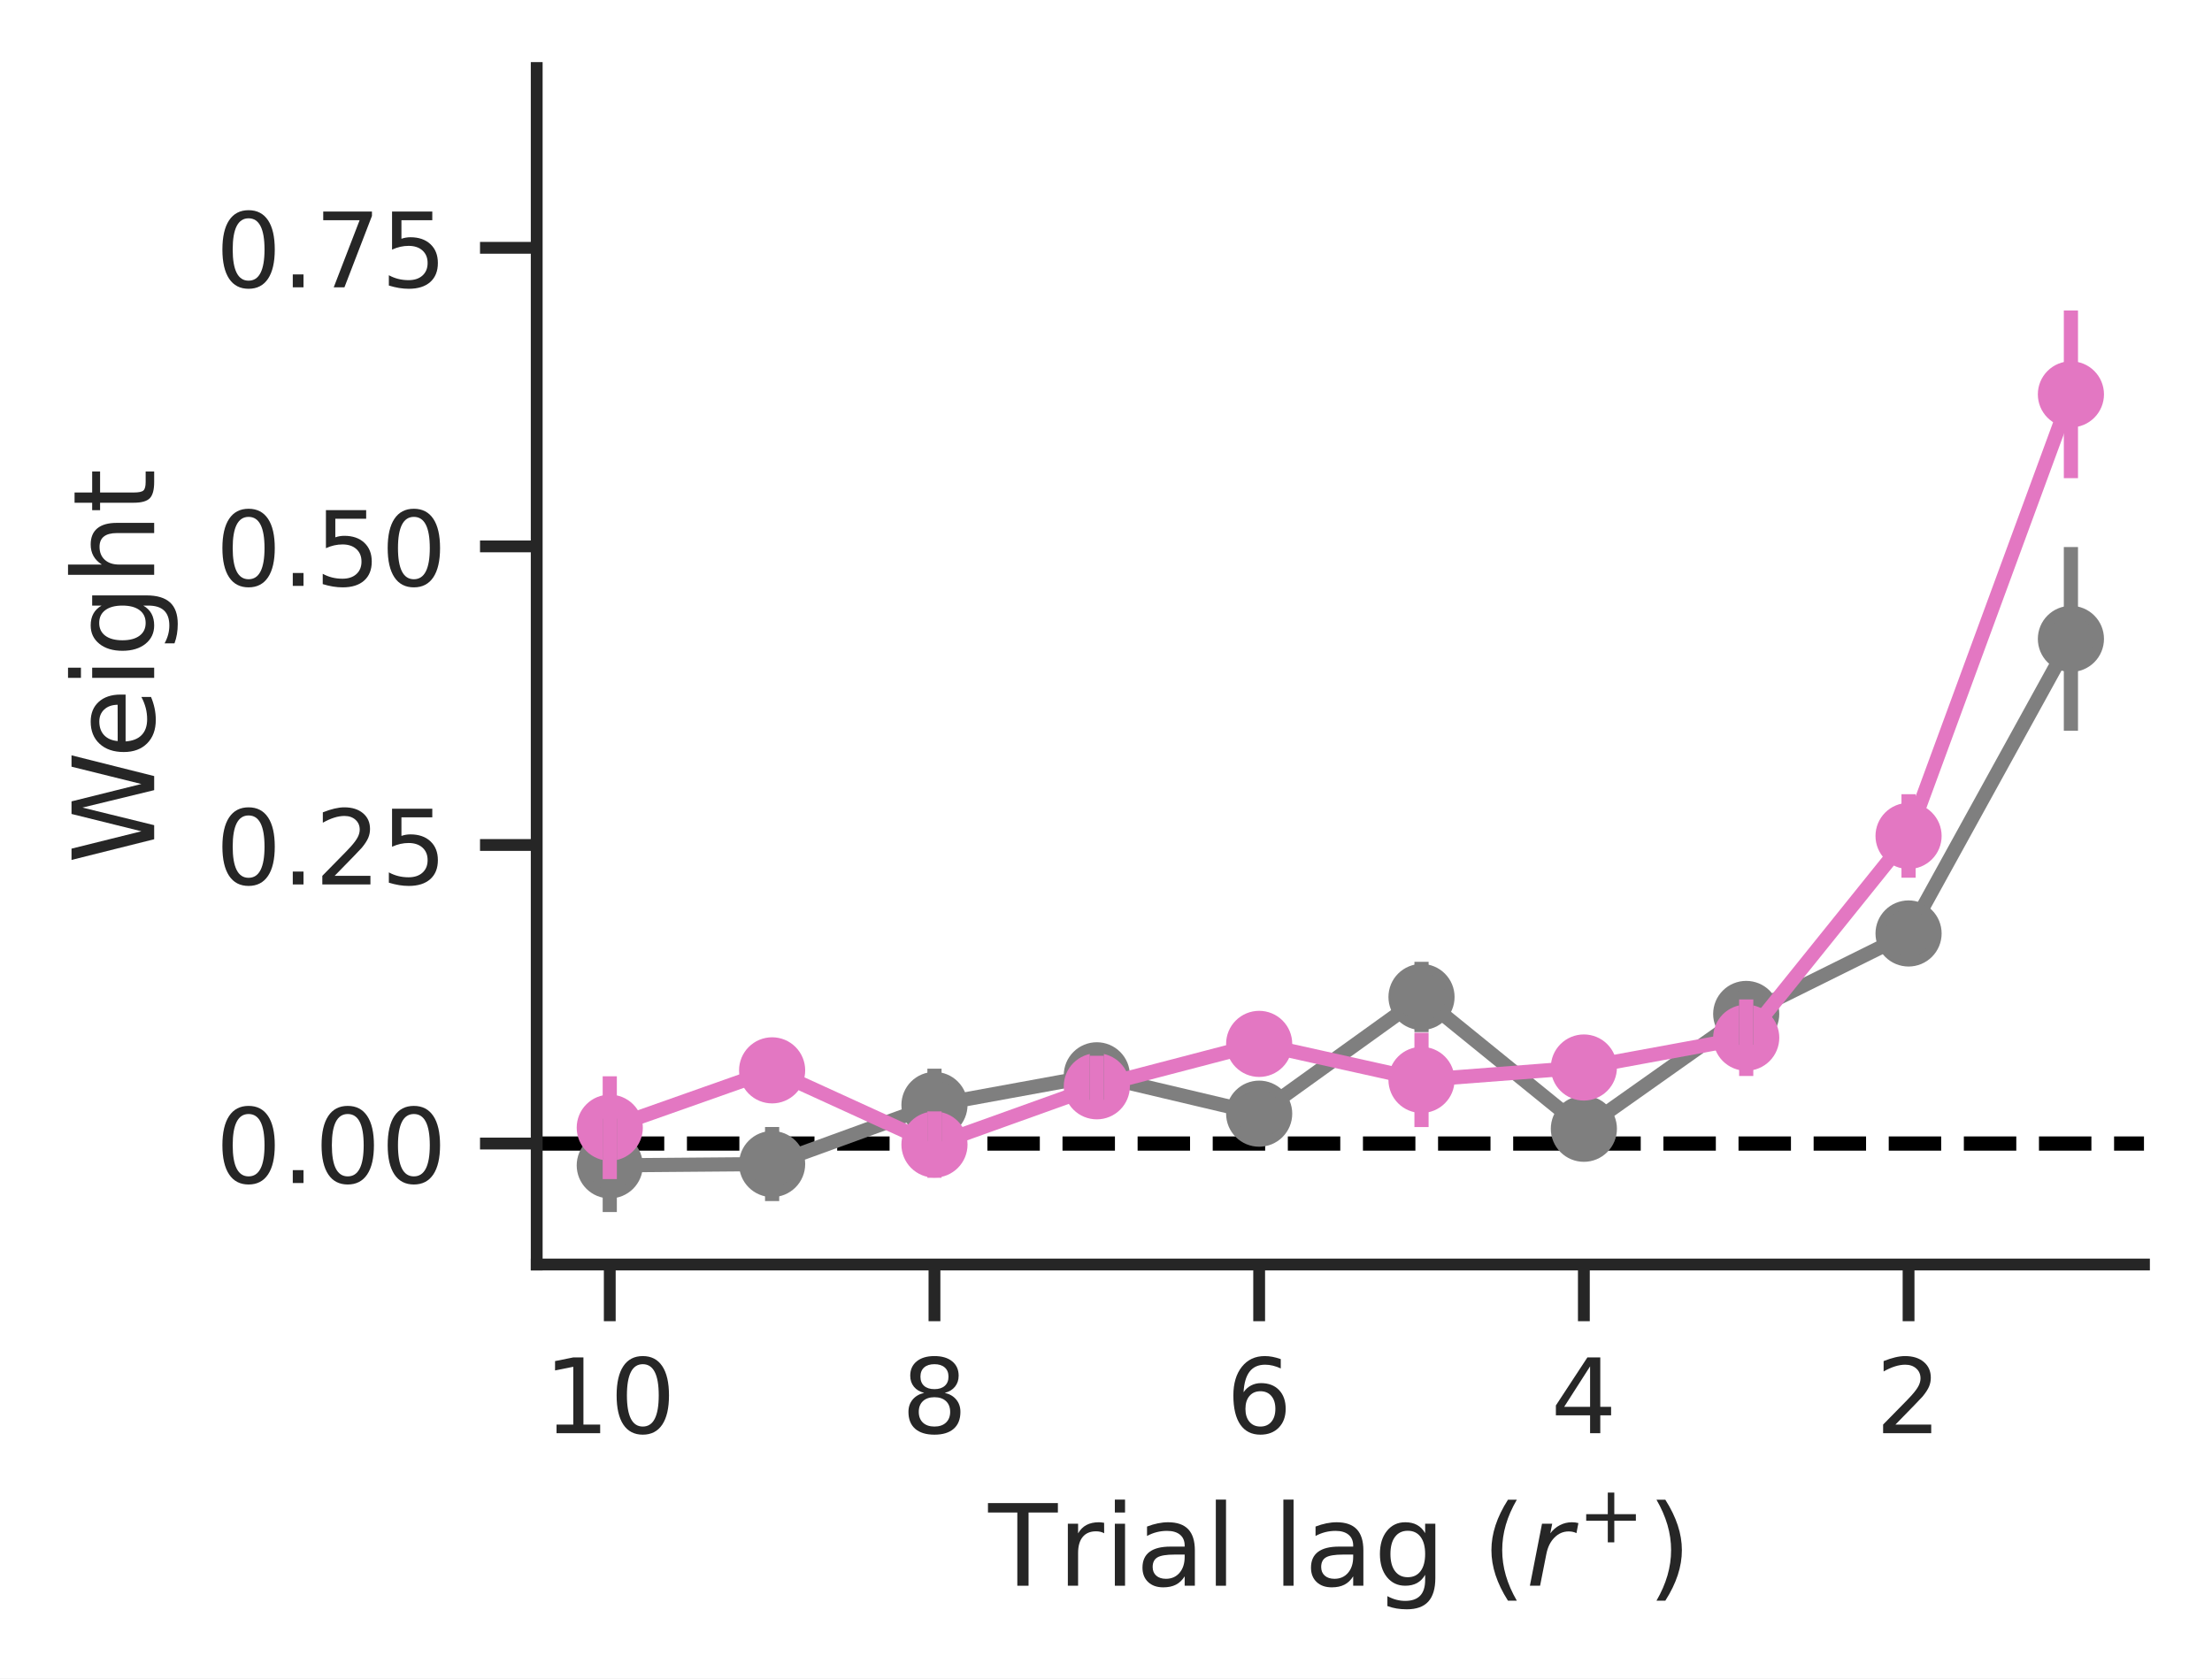
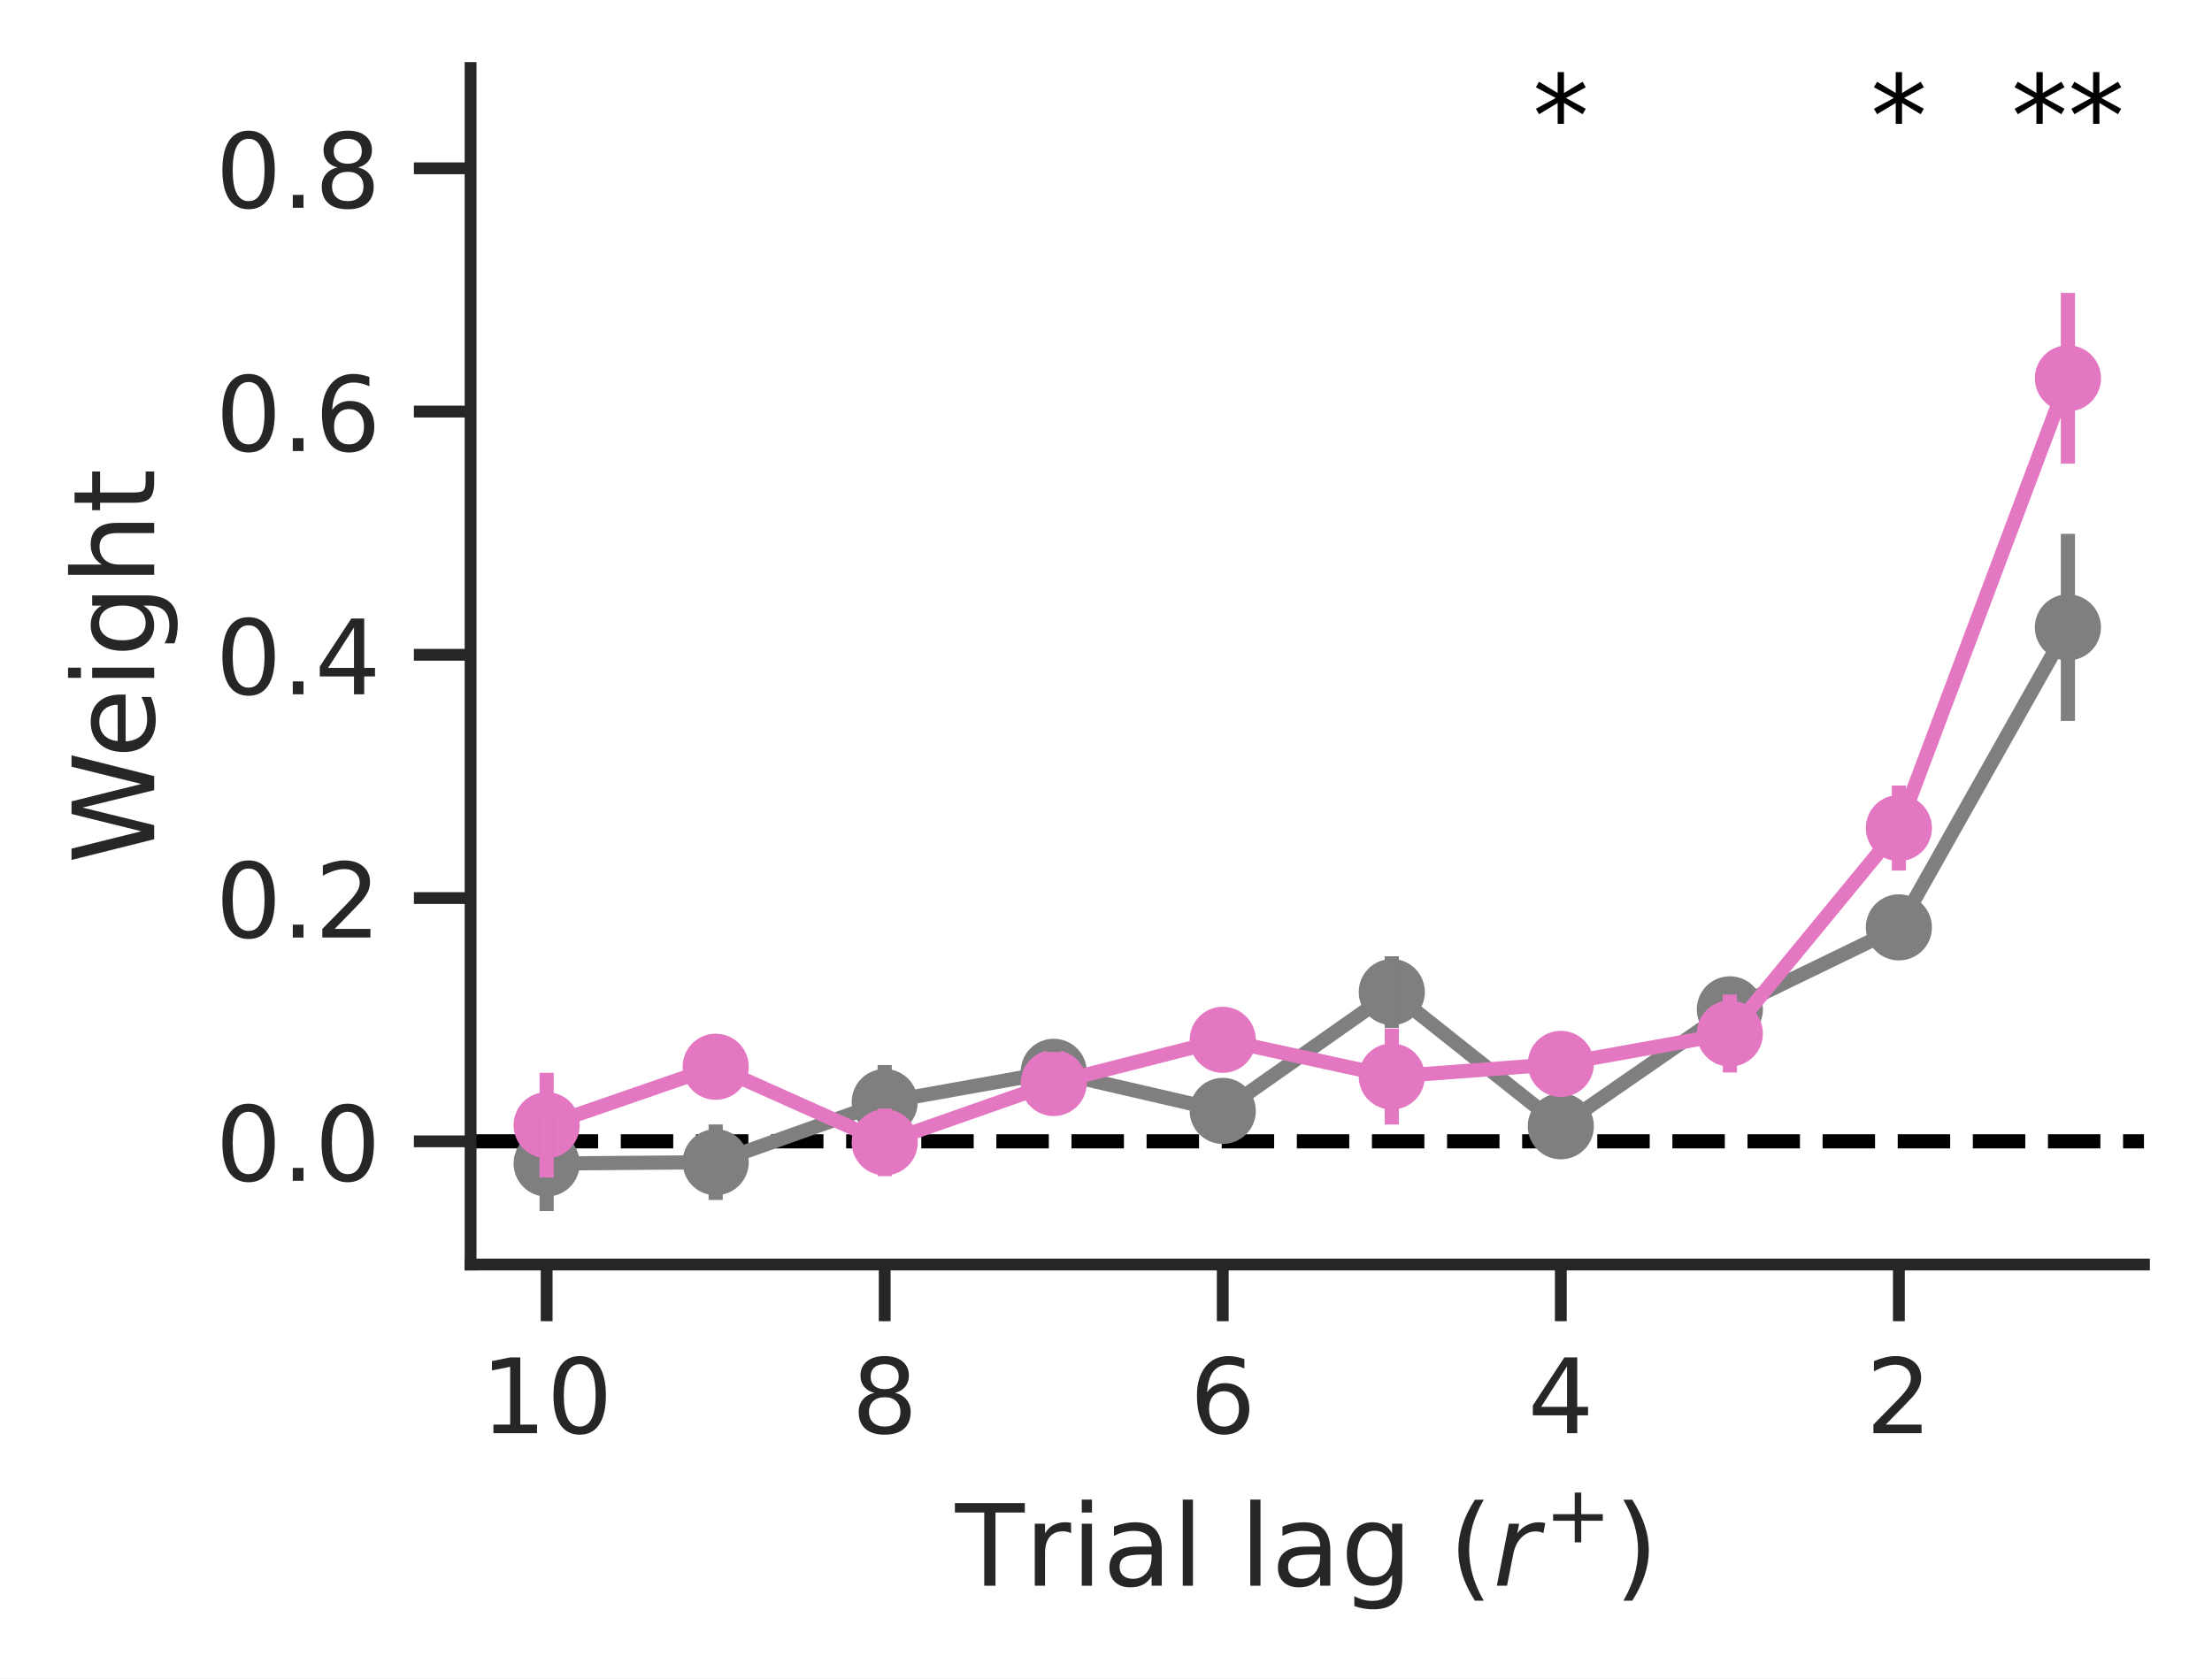
<svg xmlns="http://www.w3.org/2000/svg" xmlns:xlink="http://www.w3.org/1999/xlink" width="234.12pt" height="177.69pt" viewBox="0 0 234.12 177.69" version="1.1">
  <defs>
    <style type="text/css">*{stroke-linejoin: round; stroke-linecap: butt}</style>
  </defs>
  <g id="figure_1">
    <g id="patch_1">
      <path d="M 0 177.69  L 234.12 177.69  L 234.12 0  L 0 0  z " style="fill: #ffffff" />
    </g>
    <g id="axes_1">
      <g id="patch_2">
-         <path d="M 56.806 133.864  L 226.92 133.864  L 226.92 7.2  L 56.806 7.2  z " style="fill: #ffffff" />
+         <path d="M 49.807 133.864  L 226.92 133.864  L 226.92 7.2  L 49.807 7.2  z " style="fill: #ffffff" />
      </g>
      <g id="matplotlib.axis_1">
        <g id="xtick_1">
          <g id="line2d_1">
            <defs>
-               <path id="m58d8f24812" d="M 0 0  L 0 6  " style="stroke: #262626; stroke-width: 1.25" />
+               <path id="med90a3cc05" d="M 0 0  L 0 6  " style="stroke: #262626; stroke-width: 1.25" />
            </defs>
            <g>
-               <use xlink:href="#m58d8f24812" x="64.538" y="133.864" style="fill: #262626; stroke: #262626; stroke-width: 1.25" />
+               <use xlink:href="#med90a3cc05" x="57.858" y="133.864" style="fill: #262626; stroke: #262626; stroke-width: 1.25" />
            </g>
          </g>
          <g id="text_1">
-             <g style="fill: #262626" transform="translate(57.53962 151.7219) scale(0.11 -0.11)">
+             <g style="fill: #262626" transform="translate(50.859 151.7219) scale(0.11 -0.11)">
              <defs>
                <path id="DejaVuSans-31" d="M 794 531  L 1825 531  L 1825 4091  L 703 3866  L 703 4441  L 1819 4666  L 2450 4666  L 2450 531  L 3481 531  L 3481 0  L 794 0  L 794 531  z " transform="scale(0.015625)" />
                <path id="DejaVuSans-30" d="M 2034 4250  Q 1547 4250 1301 3770  Q 1056 3291 1056 2328  Q 1056 1369 1301 889  Q 1547 409 2034 409  Q 2525 409 2770 889  Q 3016 1369 3016 2328  Q 3016 3291 2770 3770  Q 2525 4250 2034 4250  z M 2034 4750  Q 2819 4750 3233 4129  Q 3647 3509 3647 2328  Q 3647 1150 3233 529  Q 2819 -91 2034 -91  Q 1250 -91 836 529  Q 422 1150 422 2328  Q 422 3509 836 4129  Q 1250 4750 2034 4750  z " transform="scale(0.015625)" />
              </defs>
              <use xlink:href="#DejaVuSans-31" />
              <use xlink:href="#DejaVuSans-30" transform="translate(63.62305 0)" />
            </g>
          </g>
        </g>
        <g id="xtick_2">
          <g id="line2d_2">
            <g>
-               <use xlink:href="#m58d8f24812" x="98.905" y="133.864" style="fill: #262626; stroke: #262626; stroke-width: 1.25" />
+               <use xlink:href="#med90a3cc05" x="93.638" y="133.864" style="fill: #262626; stroke: #262626; stroke-width: 1.25" />
            </g>
          </g>
          <g id="text_2">
-             <g style="fill: #262626" transform="translate(95.40538 151.7219) scale(0.11 -0.11)">
+             <g style="fill: #262626" transform="translate(90.13864 151.7219) scale(0.11 -0.11)">
              <defs>
                <path id="DejaVuSans-38" d="M 2034 2216  Q 1584 2216 1326 1975  Q 1069 1734 1069 1313  Q 1069 891 1326 650  Q 1584 409 2034 409  Q 2484 409 2743 651  Q 3003 894 3003 1313  Q 3003 1734 2745 1975  Q 2488 2216 2034 2216  z M 1403 2484  Q 997 2584 770 2862  Q 544 3141 544 3541  Q 544 4100 942 4425  Q 1341 4750 2034 4750  Q 2731 4750 3128 4425  Q 3525 4100 3525 3541  Q 3525 3141 3298 2862  Q 3072 2584 2669 2484  Q 3125 2378 3379 2068  Q 3634 1759 3634 1313  Q 3634 634 3220 271  Q 2806 -91 2034 -91  Q 1263 -91 848 271  Q 434 634 434 1313  Q 434 1759 690 2068  Q 947 2378 1403 2484  z M 1172 3481  Q 1172 3119 1398 2916  Q 1625 2713 2034 2713  Q 2441 2713 2670 2916  Q 2900 3119 2900 3481  Q 2900 3844 2670 4047  Q 2441 4250 2034 4250  Q 1625 4250 1398 4047  Q 1172 3844 1172 3481  z " transform="scale(0.015625)" />
              </defs>
              <use xlink:href="#DejaVuSans-38" />
            </g>
          </g>
        </g>
        <g id="xtick_3">
          <g id="line2d_3">
            <g>
-               <use xlink:href="#m58d8f24812" x="133.271" y="133.864" style="fill: #262626; stroke: #262626; stroke-width: 1.25" />
+               <use xlink:href="#med90a3cc05" x="129.418" y="133.864" style="fill: #262626; stroke: #262626; stroke-width: 1.25" />
            </g>
          </g>
          <g id="text_3">
-             <g style="fill: #262626" transform="translate(129.7718 151.7219) scale(0.11 -0.11)">
+             <g style="fill: #262626" transform="translate(125.9189 151.7219) scale(0.11 -0.11)">
              <defs>
                <path id="DejaVuSans-36" d="M 2113 2584  Q 1688 2584 1439 2293  Q 1191 2003 1191 1497  Q 1191 994 1439 701  Q 1688 409 2113 409  Q 2538 409 2786 701  Q 3034 994 3034 1497  Q 3034 2003 2786 2293  Q 2538 2584 2113 2584  z M 3366 4563  L 3366 3988  Q 3128 4100 2886 4159  Q 2644 4219 2406 4219  Q 1781 4219 1451 3797  Q 1122 3375 1075 2522  Q 1259 2794 1537 2939  Q 1816 3084 2150 3084  Q 2853 3084 3261 2657  Q 3669 2231 3669 1497  Q 3669 778 3244 343  Q 2819 -91 2113 -91  Q 1303 -91 875 529  Q 447 1150 447 2328  Q 447 3434 972 4092  Q 1497 4750 2381 4750  Q 2619 4750 2861 4703  Q 3103 4656 3366 4563  z " transform="scale(0.015625)" />
              </defs>
              <use xlink:href="#DejaVuSans-36" />
            </g>
          </g>
        </g>
        <g id="xtick_4">
          <g id="line2d_4">
            <g>
-               <use xlink:href="#m58d8f24812" x="167.638" y="133.864" style="fill: #262626; stroke: #262626; stroke-width: 1.25" />
+               <use xlink:href="#med90a3cc05" x="165.199" y="133.864" style="fill: #262626; stroke: #262626; stroke-width: 1.25" />
            </g>
          </g>
          <g id="text_4">
-             <g style="fill: #262626" transform="translate(164.1381 151.7219) scale(0.11 -0.11)">
+             <g style="fill: #262626" transform="translate(161.6992 151.7219) scale(0.11 -0.11)">
              <defs>
                <path id="DejaVuSans-34" d="M 2419 4116  L 825 1625  L 2419 1625  L 2419 4116  z M 2253 4666  L 3047 4666  L 3047 1625  L 3713 1625  L 3713 1100  L 3047 1100  L 3047 0  L 2419 0  L 2419 1100  L 313 1100  L 313 1709  L 2253 4666  z " transform="scale(0.015625)" />
              </defs>
              <use xlink:href="#DejaVuSans-34" />
            </g>
          </g>
        </g>
        <g id="xtick_5">
          <g id="line2d_5">
            <g>
-               <use xlink:href="#m58d8f24812" x="202.004" y="133.864" style="fill: #262626; stroke: #262626; stroke-width: 1.25" />
+               <use xlink:href="#med90a3cc05" x="200.979" y="133.864" style="fill: #262626; stroke: #262626; stroke-width: 1.25" />
            </g>
          </g>
          <g id="text_5">
-             <g style="fill: #262626" transform="translate(198.5045 151.7219) scale(0.11 -0.11)">
+             <g style="fill: #262626" transform="translate(197.4795 151.7219) scale(0.11 -0.11)">
              <defs>
                <path id="DejaVuSans-32" d="M 1228 531  L 3431 531  L 3431 0  L 469 0  L 469 531  Q 828 903 1448 1529  Q 2069 2156 2228 2338  Q 2531 2678 2651 2914  Q 2772 3150 2772 3378  Q 2772 3750 2511 3984  Q 2250 4219 1831 4219  Q 1534 4219 1204 4116  Q 875 4013 500 3803  L 500 4441  Q 881 4594 1212 4672  Q 1544 4750 1819 4750  Q 2544 4750 2975 4387  Q 3406 4025 3406 3419  Q 3406 3131 3298 2873  Q 3191 2616 2906 2266  Q 2828 2175 2409 1742  Q 1991 1309 1228 531  z " transform="scale(0.015625)" />
              </defs>
              <use xlink:href="#DejaVuSans-32" />
            </g>
          </g>
        </g>
        <g id="text_6">
-           <g style="fill: #262626" transform="translate(104.6027 167.9695) scale(0.12 -0.12)">
+           <g style="fill: #262626" transform="translate(101.1034 167.9695) scale(0.12 -0.12)">
            <defs>
              <path id="DejaVuSans-54" d="M -19 4666  L 3928 4666  L 3928 4134  L 2272 4134  L 2272 0  L 1638 0  L 1638 4134  L -19 4134  L -19 4666  z " transform="scale(0.015625)" />
              <path id="DejaVuSans-72" d="M 2631 2963  Q 2534 3019 2420 3045  Q 2306 3072 2169 3072  Q 1681 3072 1420 2755  Q 1159 2438 1159 1844  L 1159 0  L 581 0  L 581 3500  L 1159 3500  L 1159 2956  Q 1341 3275 1631 3429  Q 1922 3584 2338 3584  Q 2397 3584 2469 3576  Q 2541 3569 2628 3553  L 2631 2963  z " transform="scale(0.015625)" />
              <path id="DejaVuSans-69" d="M 603 3500  L 1178 3500  L 1178 0  L 603 0  L 603 3500  z M 603 4863  L 1178 4863  L 1178 4134  L 603 4134  L 603 4863  z " transform="scale(0.015625)" />
              <path id="DejaVuSans-61" d="M 2194 1759  Q 1497 1759 1228 1600  Q 959 1441 959 1056  Q 959 750 1161 570  Q 1363 391 1709 391  Q 2188 391 2477 730  Q 2766 1069 2766 1631  L 2766 1759  L 2194 1759  z M 3341 1997  L 3341 0  L 2766 0  L 2766 531  Q 2569 213 2275 61  Q 1981 -91 1556 -91  Q 1019 -91 701 211  Q 384 513 384 1019  Q 384 1609 779 1909  Q 1175 2209 1959 2209  L 2766 2209  L 2766 2266  Q 2766 2663 2505 2880  Q 2244 3097 1772 3097  Q 1472 3097 1187 3025  Q 903 2953 641 2809  L 641 3341  Q 956 3463 1253 3523  Q 1550 3584 1831 3584  Q 2591 3584 2966 3190  Q 3341 2797 3341 1997  z " transform="scale(0.015625)" />
              <path id="DejaVuSans-6c" d="M 603 4863  L 1178 4863  L 1178 0  L 603 0  L 603 4863  z " transform="scale(0.015625)" />
              <path id="DejaVuSans-20" transform="scale(0.015625)" />
              <path id="DejaVuSans-67" d="M 2906 1791  Q 2906 2416 2648 2759  Q 2391 3103 1925 3103  Q 1463 3103 1205 2759  Q 947 2416 947 1791  Q 947 1169 1205 825  Q 1463 481 1925 481  Q 2391 481 2648 825  Q 2906 1169 2906 1791  z M 3481 434  Q 3481 -459 3084 -895  Q 2688 -1331 1869 -1331  Q 1566 -1331 1297 -1286  Q 1028 -1241 775 -1147  L 775 -588  Q 1028 -725 1275 -790  Q 1522 -856 1778 -856  Q 2344 -856 2625 -561  Q 2906 -266 2906 331  L 2906 616  Q 2728 306 2450 153  Q 2172 0 1784 0  Q 1141 0 747 490  Q 353 981 353 1791  Q 353 2603 747 3093  Q 1141 3584 1784 3584  Q 2172 3584 2450 3431  Q 2728 3278 2906 2969  L 2906 3500  L 3481 3500  L 3481 434  z " transform="scale(0.015625)" />
              <path id="DejaVuSans-28" d="M 1984 4856  Q 1566 4138 1362 3434  Q 1159 2731 1159 2009  Q 1159 1288 1364 580  Q 1569 -128 1984 -844  L 1484 -844  Q 1016 -109 783 600  Q 550 1309 550 2009  Q 550 2706 781 3412  Q 1013 4119 1484 4856  L 1984 4856  z " transform="scale(0.015625)" />
              <path id="DejaVuSans-Oblique-72" d="M 2853 2969  Q 2766 3016 2653 3041  Q 2541 3066 2413 3066  Q 1953 3066 1609 2717  Q 1266 2369 1153 1784  L 800 0  L 225 0  L 909 3500  L 1484 3500  L 1375 2956  Q 1603 3259 1920 3421  Q 2238 3584 2597 3584  Q 2691 3584 2781 3573  Q 2872 3563 2963 3538  L 2853 2969  z " transform="scale(0.015625)" />
              <path id="DejaVuSans-2b" d="M 2944 4013  L 2944 2272  L 4684 2272  L 4684 1741  L 2944 1741  L 2944 0  L 2419 0  L 2419 1741  L 678 1741  L 678 2272  L 2419 2272  L 2419 4013  L 2944 4013  z " transform="scale(0.015625)" />
              <path id="DejaVuSans-29" d="M 513 4856  L 1013 4856  Q 1481 4119 1714 3412  Q 1947 2706 1947 2009  Q 1947 1309 1714 600  Q 1481 -109 1013 -844  L 513 -844  Q 928 -128 1133 580  Q 1338 1288 1338 2009  Q 1338 2731 1133 3434  Q 928 4138 513 4856  z " transform="scale(0.015625)" />
            </defs>
            <use xlink:href="#DejaVuSans-54" transform="translate(0 0.826562)" />
            <use xlink:href="#DejaVuSans-72" transform="translate(61.08398 0.826562)" />
            <use xlink:href="#DejaVuSans-69" transform="translate(102.1973 0.826562)" />
            <use xlink:href="#DejaVuSans-61" transform="translate(129.9805 0.826562)" />
            <use xlink:href="#DejaVuSans-6c" transform="translate(191.2598 0.826562)" />
            <use xlink:href="#DejaVuSans-20" transform="translate(219.043 0.826562)" />
            <use xlink:href="#DejaVuSans-6c" transform="translate(250.8301 0.826562)" />
            <use xlink:href="#DejaVuSans-61" transform="translate(278.6133 0.826562)" />
            <use xlink:href="#DejaVuSans-67" transform="translate(339.8926 0.826562)" />
            <use xlink:href="#DejaVuSans-20" transform="translate(403.3691 0.826562)" />
            <use xlink:href="#DejaVuSans-28" transform="translate(435.1562 0.826562)" />
            <use xlink:href="#DejaVuSans-Oblique-72" transform="translate(474.1699 0.826562)" />
            <use xlink:href="#DejaVuSans-2b" transform="translate(519.9331 39.10781) scale(0.7)" />
            <use xlink:href="#DejaVuSans-29" transform="translate(581.3198 0.826562)" />
          </g>
        </g>
      </g>
      <g id="matplotlib.axis_2">
        <g id="ytick_1">
          <g id="line2d_6">
            <defs>
-               <path id="m675e4fe89b" d="M 0 0  L -6 0  " style="stroke: #262626; stroke-width: 1.25" />
+               <path id="mdd6628b6bb" d="M 0 0  L -6 0  " style="stroke: #262626; stroke-width: 1.25" />
            </defs>
            <g>
-               <use xlink:href="#m675e4fe89b" x="56.806" y="121.059" style="fill: #262626; stroke: #262626; stroke-width: 1.25" />
+               <use xlink:href="#mdd6628b6bb" x="49.807" y="120.823" style="fill: #262626; stroke: #262626; stroke-width: 1.25" />
            </g>
          </g>
          <g id="text_7">
-             <g style="fill: #262626" transform="translate(22.81375 125.2379) scale(0.11 -0.11)">
+             <g style="fill: #262626" transform="translate(22.81375 125.0022) scale(0.11 -0.11)">
              <defs>
                <path id="DejaVuSans-2e" d="M 684 794  L 1344 794  L 1344 0  L 684 0  L 684 794  z " transform="scale(0.015625)" />
              </defs>
              <use xlink:href="#DejaVuSans-30" />
              <use xlink:href="#DejaVuSans-2e" transform="translate(63.62305 0)" />
              <use xlink:href="#DejaVuSans-30" transform="translate(95.41016 0)" />
-               <use xlink:href="#DejaVuSans-30" transform="translate(159.0332 0)" />
            </g>
          </g>
        </g>
        <g id="ytick_2">
          <g id="line2d_7">
            <g>
-               <use xlink:href="#m675e4fe89b" x="56.806" y="89.451" style="fill: #262626; stroke: #262626; stroke-width: 1.25" />
+               <use xlink:href="#mdd6628b6bb" x="49.807" y="95.072" style="fill: #262626; stroke: #262626; stroke-width: 1.25" />
            </g>
          </g>
          <g id="text_8">
-             <g style="fill: #262626" transform="translate(22.81375 93.63048) scale(0.11 -0.11)">
-               <defs>
-                 <path id="DejaVuSans-35" d="M 691 4666  L 3169 4666  L 3169 4134  L 1269 4134  L 1269 2991  Q 1406 3038 1543 3061  Q 1681 3084 1819 3084  Q 2600 3084 3056 2656  Q 3513 2228 3513 1497  Q 3513 744 3044 326  Q 2575 -91 1722 -91  Q 1428 -91 1123 -41  Q 819 9 494 109  L 494 744  Q 775 591 1075 516  Q 1375 441 1709 441  Q 2250 441 2565 725  Q 2881 1009 2881 1497  Q 2881 1984 2565 2268  Q 2250 2553 1709 2553  Q 1456 2553 1204 2497  Q 953 2441 691 2322  L 691 4666  z " transform="scale(0.015625)" />
-               </defs>
+             <g style="fill: #262626" transform="translate(22.81375 99.25079) scale(0.11 -0.11)">
              <use xlink:href="#DejaVuSans-30" />
              <use xlink:href="#DejaVuSans-2e" transform="translate(63.62305 0)" />
              <use xlink:href="#DejaVuSans-32" transform="translate(95.41016 0)" />
-               <use xlink:href="#DejaVuSans-35" transform="translate(159.0332 0)" />
            </g>
          </g>
        </g>
        <g id="ytick_3">
          <g id="line2d_8">
            <g>
-               <use xlink:href="#m675e4fe89b" x="56.806" y="57.844" style="fill: #262626; stroke: #262626; stroke-width: 1.25" />
+               <use xlink:href="#mdd6628b6bb" x="49.807" y="69.32" style="fill: #262626; stroke: #262626; stroke-width: 1.25" />
            </g>
          </g>
          <g id="text_9">
-             <g style="fill: #262626" transform="translate(22.81375 62.02305) scale(0.11 -0.11)">
-               <use xlink:href="#DejaVuSans-30" />
-               <use xlink:href="#DejaVuSans-2e" transform="translate(63.62305 0)" />
-               <use xlink:href="#DejaVuSans-35" transform="translate(95.41016 0)" />
-               <use xlink:href="#DejaVuSans-30" transform="translate(159.0332 0)" />
+             <g style="fill: #262626" transform="translate(22.81375 73.49939) scale(0.11 -0.11)">
+               <use xlink:href="#DejaVuSans-30" />
+               <use xlink:href="#DejaVuSans-2e" transform="translate(63.62305 0)" />
+               <use xlink:href="#DejaVuSans-34" transform="translate(95.41016 0)" />
            </g>
          </g>
        </g>
        <g id="ytick_4">
          <g id="line2d_9">
            <g>
-               <use xlink:href="#m675e4fe89b" x="56.806" y="26.236" style="fill: #262626; stroke: #262626; stroke-width: 1.25" />
+               <use xlink:href="#mdd6628b6bb" x="49.807" y="43.569" style="fill: #262626; stroke: #262626; stroke-width: 1.25" />
            </g>
          </g>
          <g id="text_10">
-             <g style="fill: #262626" transform="translate(22.81375 30.41562) scale(0.11 -0.11)">
-               <defs>
-                 <path id="DejaVuSans-37" d="M 525 4666  L 3525 4666  L 3525 4397  L 1831 0  L 1172 0  L 2766 4134  L 525 4134  L 525 4666  z " transform="scale(0.015625)" />
-               </defs>
-               <use xlink:href="#DejaVuSans-30" />
-               <use xlink:href="#DejaVuSans-2e" transform="translate(63.62305 0)" />
-               <use xlink:href="#DejaVuSans-37" transform="translate(95.41016 0)" />
-               <use xlink:href="#DejaVuSans-35" transform="translate(159.0332 0)" />
-             </g>
-           </g>
-         </g>
-         <g id="text_11">
+             <g style="fill: #262626" transform="translate(22.81375 47.74799) scale(0.11 -0.11)">
+               <use xlink:href="#DejaVuSans-30" />
+               <use xlink:href="#DejaVuSans-2e" transform="translate(63.62305 0)" />
+               <use xlink:href="#DejaVuSans-36" transform="translate(95.41016 0)" />
+             </g>
+           </g>
+         </g>
+         <g id="ytick_5">
+           <g id="line2d_10">
+             <g>
+               <use xlink:href="#mdd6628b6bb" x="49.807" y="17.817" style="fill: #262626; stroke: #262626; stroke-width: 1.25" />
+             </g>
+           </g>
+           <g id="text_11">
+             <g style="fill: #262626" transform="translate(22.81375 21.99659) scale(0.11 -0.11)">
+               <use xlink:href="#DejaVuSans-30" />
+               <use xlink:href="#DejaVuSans-2e" transform="translate(63.62305 0)" />
+               <use xlink:href="#DejaVuSans-38" transform="translate(95.41016 0)" />
+             </g>
+           </g>
+         </g>
+         <g id="text_12">
          <g style="fill: #262626" transform="translate(16.31812 91.43429) rotate(-90) scale(0.12 -0.12)">
            <defs>
              <path id="DejaVuSans-57" d="M 213 4666  L 850 4666  L 1831 722  L 2809 4666  L 3519 4666  L 4500 722  L 5478 4666  L 6119 4666  L 4947 0  L 4153 0  L 3169 4050  L 2175 0  L 1381 0  L 213 4666  z " transform="scale(0.015625)" />
              <path id="DejaVuSans-65" d="M 3597 1894  L 3597 1613  L 953 1613  Q 991 1019 1311 708  Q 1631 397 2203 397  Q 2534 397 2845 478  Q 3156 559 3463 722  L 3463 178  Q 3153 47 2828 -22  Q 2503 -91 2169 -91  Q 1331 -91 842 396  Q 353 884 353 1716  Q 353 2575 817 3079  Q 1281 3584 2069 3584  Q 2775 3584 3186 3129  Q 3597 2675 3597 1894  z M 3022 2063  Q 3016 2534 2758 2815  Q 2500 3097 2075 3097  Q 1594 3097 1305 2825  Q 1016 2553 972 2059  L 3022 2063  z " transform="scale(0.015625)" />
              <path id="DejaVuSans-68" d="M 3513 2113  L 3513 0  L 2938 0  L 2938 2094  Q 2938 2591 2744 2837  Q 2550 3084 2163 3084  Q 1697 3084 1428 2787  Q 1159 2491 1159 1978  L 1159 0  L 581 0  L 581 4863  L 1159 4863  L 1159 2956  Q 1366 3272 1645 3428  Q 1925 3584 2291 3584  Q 2894 3584 3203 3211  Q 3513 2838 3513 2113  z " transform="scale(0.015625)" />
              <path id="DejaVuSans-74" d="M 1172 4494  L 1172 3500  L 2356 3500  L 2356 3053  L 1172 3053  L 1172 1153  Q 1172 725 1289 603  Q 1406 481 1766 481  L 2356 481  L 2356 0  L 1766 0  Q 1100 0 847 248  Q 594 497 594 1153  L 594 3053  L 172 3053  L 172 3500  L 594 3500  L 594 4494  L 1172 4494  z " transform="scale(0.015625)" />
            </defs>
            <use xlink:href="#DejaVuSans-57" />
            <use xlink:href="#DejaVuSans-65" transform="translate(93.00195 0)" />
            <use xlink:href="#DejaVuSans-69" transform="translate(154.5254 0)" />
            <use xlink:href="#DejaVuSans-67" transform="translate(182.3086 0)" />
            <use xlink:href="#DejaVuSans-68" transform="translate(245.7852 0)" />
            <use xlink:href="#DejaVuSans-74" transform="translate(309.1641 0)" />
          </g>
        </g>
      </g>
-       <g id="line2d_10">
-         <path d="M 56.806 121.059  L 226.92 121.059  " clip-path="url(#p9ef985f060)" style="fill: none; stroke-dasharray: 5.55,2.4; stroke-dashoffset: 0; stroke: #000000; stroke-width: 1.5" />
-       </g>
      <g id="line2d_11">
-         <path d="M 64.538 123.369  L 81.722 123.229  L 98.905 116.975  L 116.088 113.835  L 133.271 117.897  L 150.454 105.544  L 167.638 119.494  L 184.821 107.339  L 202.004 98.82  L 219.187 67.635  " clip-path="url(#p9ef985f060)" style="fill: none; stroke: #7f7f7f; stroke-width: 1.5; stroke-linecap: round" />
+         <path d="M 49.807 120.823  L 226.92 120.823  " clip-path="url(#p3c8632cc84)" style="fill: none; stroke-dasharray: 5.55,2.4; stroke-dashoffset: 0; stroke: #000000; stroke-width: 1.5" />
+       </g>
+       <g id="line2d_12">
+         <path d="M 57.858 123.175  L 75.748 123.033  L 93.638 116.665  L 111.528 113.467  L 129.418 117.603  L 147.308 105.022  L 165.199 119.23  L 183.089 106.851  L 200.979 98.175  L 218.869 66.416  " clip-path="url(#p3c8632cc84)" style="fill: none; stroke: #7f7f7f; stroke-width: 1.5; stroke-linecap: round" />
        <defs>
-           <path id="med69d53817" d="M 0 3  C 0.796 3 1.559 2.684 2.121 2.121  C 2.684 1.559 3 0.796 3 0  C 3 -0.796 2.684 -1.559 2.121 -2.121  C 1.559 -2.684 0.796 -3 0 -3  C -0.796 -3 -1.559 -2.684 -2.121 -2.121  C -2.684 -1.559 -3 -0.796 -3 0  C -3 0.796 -2.684 1.559 -2.121 2.121  C -1.559 2.684 -0.796 3 0 3  z " style="stroke: #7f7f7f" />
+           <path id="m2435400f54" d="M 0 3  C 0.796 3 1.559 2.684 2.121 2.121  C 2.684 1.559 3 0.796 3 0  C 3 -0.796 2.684 -1.559 2.121 -2.121  C 1.559 -2.684 0.796 -3 0 -3  C -0.796 -3 -1.559 -2.684 -2.121 -2.121  C -2.684 -1.559 -3 -0.796 -3 0  C -3 0.796 -2.684 1.559 -2.121 2.121  C -1.559 2.684 -0.796 3 0 3  z " style="stroke: #7f7f7f" />
        </defs>
-         <g clip-path="url(#p9ef985f060)">
-           <use xlink:href="#med69d53817" x="64.538" y="123.369" style="fill: #7f7f7f; stroke: #7f7f7f" />
-           <use xlink:href="#med69d53817" x="81.722" y="123.229" style="fill: #7f7f7f; stroke: #7f7f7f" />
-           <use xlink:href="#med69d53817" x="98.905" y="116.975" style="fill: #7f7f7f; stroke: #7f7f7f" />
-           <use xlink:href="#med69d53817" x="116.088" y="113.835" style="fill: #7f7f7f; stroke: #7f7f7f" />
-           <use xlink:href="#med69d53817" x="133.271" y="117.897" style="fill: #7f7f7f; stroke: #7f7f7f" />
-           <use xlink:href="#med69d53817" x="150.454" y="105.544" style="fill: #7f7f7f; stroke: #7f7f7f" />
-           <use xlink:href="#med69d53817" x="167.638" y="119.494" style="fill: #7f7f7f; stroke: #7f7f7f" />
-           <use xlink:href="#med69d53817" x="184.821" y="107.339" style="fill: #7f7f7f; stroke: #7f7f7f" />
-           <use xlink:href="#med69d53817" x="202.004" y="98.82" style="fill: #7f7f7f; stroke: #7f7f7f" />
-           <use xlink:href="#med69d53817" x="219.187" y="67.635" style="fill: #7f7f7f; stroke: #7f7f7f" />
-         </g>
-       </g>
-       <g id="line2d_12">
-         <path d="M 64.538 119.38  L 81.722 113.31  L 98.905 121.166  L 116.088 114.998  L 133.271 110.509  L 150.454 114.323  L 167.638 113.009  L 184.821 109.854  L 202.004 88.496  L 219.187 41.746  " clip-path="url(#p9ef985f060)" style="fill: none; stroke: #e377c2; stroke-width: 1.5; stroke-linecap: round" />
+         <g clip-path="url(#p3c8632cc84)">
+           <use xlink:href="#m2435400f54" x="57.858" y="123.175" style="fill: #7f7f7f; stroke: #7f7f7f" />
+           <use xlink:href="#m2435400f54" x="75.748" y="123.033" style="fill: #7f7f7f; stroke: #7f7f7f" />
+           <use xlink:href="#m2435400f54" x="93.638" y="116.665" style="fill: #7f7f7f; stroke: #7f7f7f" />
+           <use xlink:href="#m2435400f54" x="111.528" y="113.467" style="fill: #7f7f7f; stroke: #7f7f7f" />
+           <use xlink:href="#m2435400f54" x="129.418" y="117.603" style="fill: #7f7f7f; stroke: #7f7f7f" />
+           <use xlink:href="#m2435400f54" x="147.308" y="105.022" style="fill: #7f7f7f; stroke: #7f7f7f" />
+           <use xlink:href="#m2435400f54" x="165.199" y="119.23" style="fill: #7f7f7f; stroke: #7f7f7f" />
+           <use xlink:href="#m2435400f54" x="183.089" y="106.851" style="fill: #7f7f7f; stroke: #7f7f7f" />
+           <use xlink:href="#m2435400f54" x="200.979" y="98.175" style="fill: #7f7f7f; stroke: #7f7f7f" />
+           <use xlink:href="#m2435400f54" x="218.869" y="66.416" style="fill: #7f7f7f; stroke: #7f7f7f" />
+         </g>
+       </g>
+       <g id="line2d_13">
+         <path d="M 57.858 119.113  L 75.748 112.931  L 93.638 120.932  L 111.528 114.651  L 129.418 110.08  L 147.308 113.963  L 165.199 112.625  L 183.089 109.412  L 200.979 87.661  L 218.869 40.05  " clip-path="url(#p3c8632cc84)" style="fill: none; stroke: #e377c2; stroke-width: 1.5; stroke-linecap: round" />
        <defs>
-           <path id="ma302e8f758" d="M 0 3  C 0.796 3 1.559 2.684 2.121 2.121  C 2.684 1.559 3 0.796 3 0  C 3 -0.796 2.684 -1.559 2.121 -2.121  C 1.559 -2.684 0.796 -3 0 -3  C -0.796 -3 -1.559 -2.684 -2.121 -2.121  C -2.684 -1.559 -3 -0.796 -3 0  C -3 0.796 -2.684 1.559 -2.121 2.121  C -1.559 2.684 -0.796 3 0 3  z " style="stroke: #e377c2" />
+           <path id="m8cff5dd591" d="M 0 3  C 0.796 3 1.559 2.684 2.121 2.121  C 2.684 1.559 3 0.796 3 0  C 3 -0.796 2.684 -1.559 2.121 -2.121  C 1.559 -2.684 0.796 -3 0 -3  C -0.796 -3 -1.559 -2.684 -2.121 -2.121  C -2.684 -1.559 -3 -0.796 -3 0  C -3 0.796 -2.684 1.559 -2.121 2.121  C -1.559 2.684 -0.796 3 0 3  z " style="stroke: #e377c2" />
        </defs>
-         <g clip-path="url(#p9ef985f060)">
-           <use xlink:href="#ma302e8f758" x="64.538" y="119.38" style="fill: #e377c2; stroke: #e377c2" />
-           <use xlink:href="#ma302e8f758" x="81.722" y="113.31" style="fill: #e377c2; stroke: #e377c2" />
-           <use xlink:href="#ma302e8f758" x="98.905" y="121.166" style="fill: #e377c2; stroke: #e377c2" />
-           <use xlink:href="#ma302e8f758" x="116.088" y="114.998" style="fill: #e377c2; stroke: #e377c2" />
-           <use xlink:href="#ma302e8f758" x="133.271" y="110.509" style="fill: #e377c2; stroke: #e377c2" />
-           <use xlink:href="#ma302e8f758" x="150.454" y="114.323" style="fill: #e377c2; stroke: #e377c2" />
-           <use xlink:href="#ma302e8f758" x="167.638" y="113.009" style="fill: #e377c2; stroke: #e377c2" />
-           <use xlink:href="#ma302e8f758" x="184.821" y="109.854" style="fill: #e377c2; stroke: #e377c2" />
-           <use xlink:href="#ma302e8f758" x="202.004" y="88.496" style="fill: #e377c2; stroke: #e377c2" />
-           <use xlink:href="#ma302e8f758" x="219.187" y="41.746" style="fill: #e377c2; stroke: #e377c2" />
+         <g clip-path="url(#p3c8632cc84)">
+           <use xlink:href="#m8cff5dd591" x="57.858" y="119.113" style="fill: #e377c2; stroke: #e377c2" />
+           <use xlink:href="#m8cff5dd591" x="75.748" y="112.931" style="fill: #e377c2; stroke: #e377c2" />
+           <use xlink:href="#m8cff5dd591" x="93.638" y="120.932" style="fill: #e377c2; stroke: #e377c2" />
+           <use xlink:href="#m8cff5dd591" x="111.528" y="114.651" style="fill: #e377c2; stroke: #e377c2" />
+           <use xlink:href="#m8cff5dd591" x="129.418" y="110.08" style="fill: #e377c2; stroke: #e377c2" />
+           <use xlink:href="#m8cff5dd591" x="147.308" y="113.963" style="fill: #e377c2; stroke: #e377c2" />
+           <use xlink:href="#m8cff5dd591" x="165.199" y="112.625" style="fill: #e377c2; stroke: #e377c2" />
+           <use xlink:href="#m8cff5dd591" x="183.089" y="109.412" style="fill: #e377c2; stroke: #e377c2" />
+           <use xlink:href="#m8cff5dd591" x="200.979" y="87.661" style="fill: #e377c2; stroke: #e377c2" />
+           <use xlink:href="#m8cff5dd591" x="218.869" y="40.05" style="fill: #e377c2; stroke: #e377c2" />
        </g>
      </g>
      <g id="LineCollection_1">
-         <path d="M 64.538 128.308  L 64.538 118.429  " clip-path="url(#p9ef985f060)" style="fill: none; stroke: #7f7f7f; stroke-width: 1.5" />
-         <path d="M 81.722 127.151  L 81.722 119.307  " clip-path="url(#p9ef985f060)" style="fill: none; stroke: #7f7f7f; stroke-width: 1.5" />
-         <path d="M 98.905 120.821  L 98.905 113.13  " clip-path="url(#p9ef985f060)" style="fill: none; stroke: #7f7f7f; stroke-width: 1.5" />
-         <path d="M 116.088 116.429  L 116.088 111.241  " clip-path="url(#p9ef985f060)" style="fill: none; stroke: #7f7f7f; stroke-width: 1.5" />
-         <path d="M 133.271 120.468  L 133.271 115.326  " clip-path="url(#p9ef985f060)" style="fill: none; stroke: #7f7f7f; stroke-width: 1.5" />
-         <path d="M 150.454 109.265  L 150.454 101.822  " clip-path="url(#p9ef985f060)" style="fill: none; stroke: #7f7f7f; stroke-width: 1.5" />
-         <path d="M 167.638 121.795  L 167.638 117.193  " clip-path="url(#p9ef985f060)" style="fill: none; stroke: #7f7f7f; stroke-width: 1.5" />
-         <path d="M 184.821 110.609  L 184.821 104.069  " clip-path="url(#p9ef985f060)" style="fill: none; stroke: #7f7f7f; stroke-width: 1.5" />
-         <path d="M 202.004 102.011  L 202.004 95.629  " clip-path="url(#p9ef985f060)" style="fill: none; stroke: #7f7f7f; stroke-width: 1.5" />
-         <path d="M 219.187 77.359  L 219.187 57.911  " clip-path="url(#p9ef985f060)" style="fill: none; stroke: #7f7f7f; stroke-width: 1.5" />
+         <path d="M 57.858 128.206  L 57.858 118.145  " clip-path="url(#p3c8632cc84)" style="fill: none; stroke: #7f7f7f; stroke-width: 1.5" />
+         <path d="M 75.748 127.028  L 75.748 119.039  " clip-path="url(#p3c8632cc84)" style="fill: none; stroke: #7f7f7f; stroke-width: 1.5" />
+         <path d="M 93.638 120.581  L 93.638 112.748  " clip-path="url(#p3c8632cc84)" style="fill: none; stroke: #7f7f7f; stroke-width: 1.5" />
+         <path d="M 111.528 116.109  L 111.528 110.825  " clip-path="url(#p3c8632cc84)" style="fill: none; stroke: #7f7f7f; stroke-width: 1.5" />
+         <path d="M 129.418 120.221  L 129.418 114.984  " clip-path="url(#p3c8632cc84)" style="fill: none; stroke: #7f7f7f; stroke-width: 1.5" />
+         <path d="M 147.308 108.812  L 147.308 101.232  " clip-path="url(#p3c8632cc84)" style="fill: none; stroke: #7f7f7f; stroke-width: 1.5" />
+         <path d="M 165.199 121.573  L 165.199 116.886  " clip-path="url(#p3c8632cc84)" style="fill: none; stroke: #7f7f7f; stroke-width: 1.5" />
+         <path d="M 183.089 110.181  L 183.089 103.521  " clip-path="url(#p3c8632cc84)" style="fill: none; stroke: #7f7f7f; stroke-width: 1.5" />
+         <path d="M 200.979 101.425  L 200.979 94.926  " clip-path="url(#p3c8632cc84)" style="fill: none; stroke: #7f7f7f; stroke-width: 1.5" />
+         <path d="M 218.869 76.319  L 218.869 56.513  " clip-path="url(#p3c8632cc84)" style="fill: none; stroke: #7f7f7f; stroke-width: 1.5" />
      </g>
      <g id="LineCollection_2">
-         <path d="M 64.538 124.821  L 64.538 113.938  " clip-path="url(#p9ef985f060)" style="fill: none; stroke: #e377c2; stroke-width: 1.5" />
-         <path d="M 81.722 116.048  L 81.722 110.572  " clip-path="url(#p9ef985f060)" style="fill: none; stroke: #e377c2; stroke-width: 1.5" />
-         <path d="M 98.905 124.681  L 98.905 117.65  " clip-path="url(#p9ef985f060)" style="fill: none; stroke: #e377c2; stroke-width: 1.5" />
-         <path d="M 116.088 118.228  L 116.088 111.768  " clip-path="url(#p9ef985f060)" style="fill: none; stroke: #e377c2; stroke-width: 1.5" />
-         <path d="M 133.271 113.636  L 133.271 107.383  " clip-path="url(#p9ef985f060)" style="fill: none; stroke: #e377c2; stroke-width: 1.5" />
-         <path d="M 150.454 119.315  L 150.454 109.331  " clip-path="url(#p9ef985f060)" style="fill: none; stroke: #e377c2; stroke-width: 1.5" />
-         <path d="M 167.638 115.379  L 167.638 110.638  " clip-path="url(#p9ef985f060)" style="fill: none; stroke: #e377c2; stroke-width: 1.5" />
-         <path d="M 184.821 113.904  L 184.821 105.804  " clip-path="url(#p9ef985f060)" style="fill: none; stroke: #e377c2; stroke-width: 1.5" />
-         <path d="M 202.004 92.915  L 202.004 84.076  " clip-path="url(#p9ef985f060)" style="fill: none; stroke: #e377c2; stroke-width: 1.5" />
-         <path d="M 219.187 50.62  L 219.187 32.872  " clip-path="url(#p9ef985f060)" style="fill: none; stroke: #e377c2; stroke-width: 1.5" />
+         <path d="M 57.858 124.655  L 57.858 113.571  " clip-path="url(#p3c8632cc84)" style="fill: none; stroke: #e377c2; stroke-width: 1.5" />
+         <path d="M 75.748 115.72  L 75.748 110.143  " clip-path="url(#p3c8632cc84)" style="fill: none; stroke: #e377c2; stroke-width: 1.5" />
+         <path d="M 93.638 124.512  L 93.638 117.352  " clip-path="url(#p3c8632cc84)" style="fill: none; stroke: #e377c2; stroke-width: 1.5" />
+         <path d="M 111.528 117.94  L 111.528 111.362  " clip-path="url(#p3c8632cc84)" style="fill: none; stroke: #e377c2; stroke-width: 1.5" />
+         <path d="M 129.418 113.264  L 129.418 106.895  " clip-path="url(#p3c8632cc84)" style="fill: none; stroke: #e377c2; stroke-width: 1.5" />
+         <path d="M 147.308 119.047  L 147.308 108.879  " clip-path="url(#p3c8632cc84)" style="fill: none; stroke: #e377c2; stroke-width: 1.5" />
+         <path d="M 165.199 115.039  L 165.199 110.211  " clip-path="url(#p3c8632cc84)" style="fill: none; stroke: #e377c2; stroke-width: 1.5" />
+         <path d="M 183.089 113.536  L 183.089 105.288  " clip-path="url(#p3c8632cc84)" style="fill: none; stroke: #e377c2; stroke-width: 1.5" />
+         <path d="M 200.979 92.161  L 200.979 83.16  " clip-path="url(#p3c8632cc84)" style="fill: none; stroke: #e377c2; stroke-width: 1.5" />
+         <path d="M 218.869 49.087  L 218.869 31.013  " clip-path="url(#p3c8632cc84)" style="fill: none; stroke: #e377c2; stroke-width: 1.5" />
      </g>
      <g id="patch_3">
-         <path d="M 56.806 133.864  L 56.806 7.2  " style="fill: none; stroke: #262626; stroke-width: 1.25; stroke-linejoin: miter; stroke-linecap: square" />
+         <path d="M 49.807 133.864  L 49.807 7.2  " style="fill: none; stroke: #262626; stroke-width: 1.25; stroke-linejoin: miter; stroke-linecap: square" />
      </g>
      <g id="patch_4">
-         <path d="M 56.806 133.864  L 226.92 133.864  " style="fill: none; stroke: #262626; stroke-width: 1.25; stroke-linejoin: miter; stroke-linecap: square" />
+         <path d="M 49.807 133.864  L 226.92 133.864  " style="fill: none; stroke: #262626; stroke-width: 1.25; stroke-linejoin: miter; stroke-linecap: square" />
+       </g>
+       <g id="text_13">
+         <g transform="translate(162.1986 16.54285) scale(0.12 -0.12)">
+           <defs>
+             <path id="DejaVuSans-2a" d="M 3009 3897  L 1888 3291  L 3009 2681  L 2828 2375  L 1778 3009  L 1778 1831  L 1422 1831  L 1422 3009  L 372 2375  L 191 2681  L 1313 3291  L 191 3897  L 372 4206  L 1422 3572  L 1422 4750  L 1778 4750  L 1778 3572  L 2828 4206  L 3009 3897  z " transform="scale(0.015625)" />
+           </defs>
+           <use xlink:href="#DejaVuSans-2a" />
+         </g>
+       </g>
+       <g id="text_14">
+         <g transform="translate(197.9788 16.54285) scale(0.12 -0.12)">
+           <use xlink:href="#DejaVuSans-2a" />
+         </g>
+       </g>
+       <g id="text_15">
+         <g transform="translate(212.869 16.54285) scale(0.12 -0.12)">
+           <use xlink:href="#DejaVuSans-2a" />
+           <use xlink:href="#DejaVuSans-2a" transform="translate(50 0)" />
+         </g>
      </g>
    </g>
  </g>
  <defs>
-     <clipPath id="p9ef985f060">
-       <rect x="56.806" y="7.2" width="170.114" height="126.664" />
+     <clipPath id="p3c8632cc84">
+       <rect x="49.807" y="7.2" width="177.112" height="126.664" />
    </clipPath>
  </defs>
</svg>
